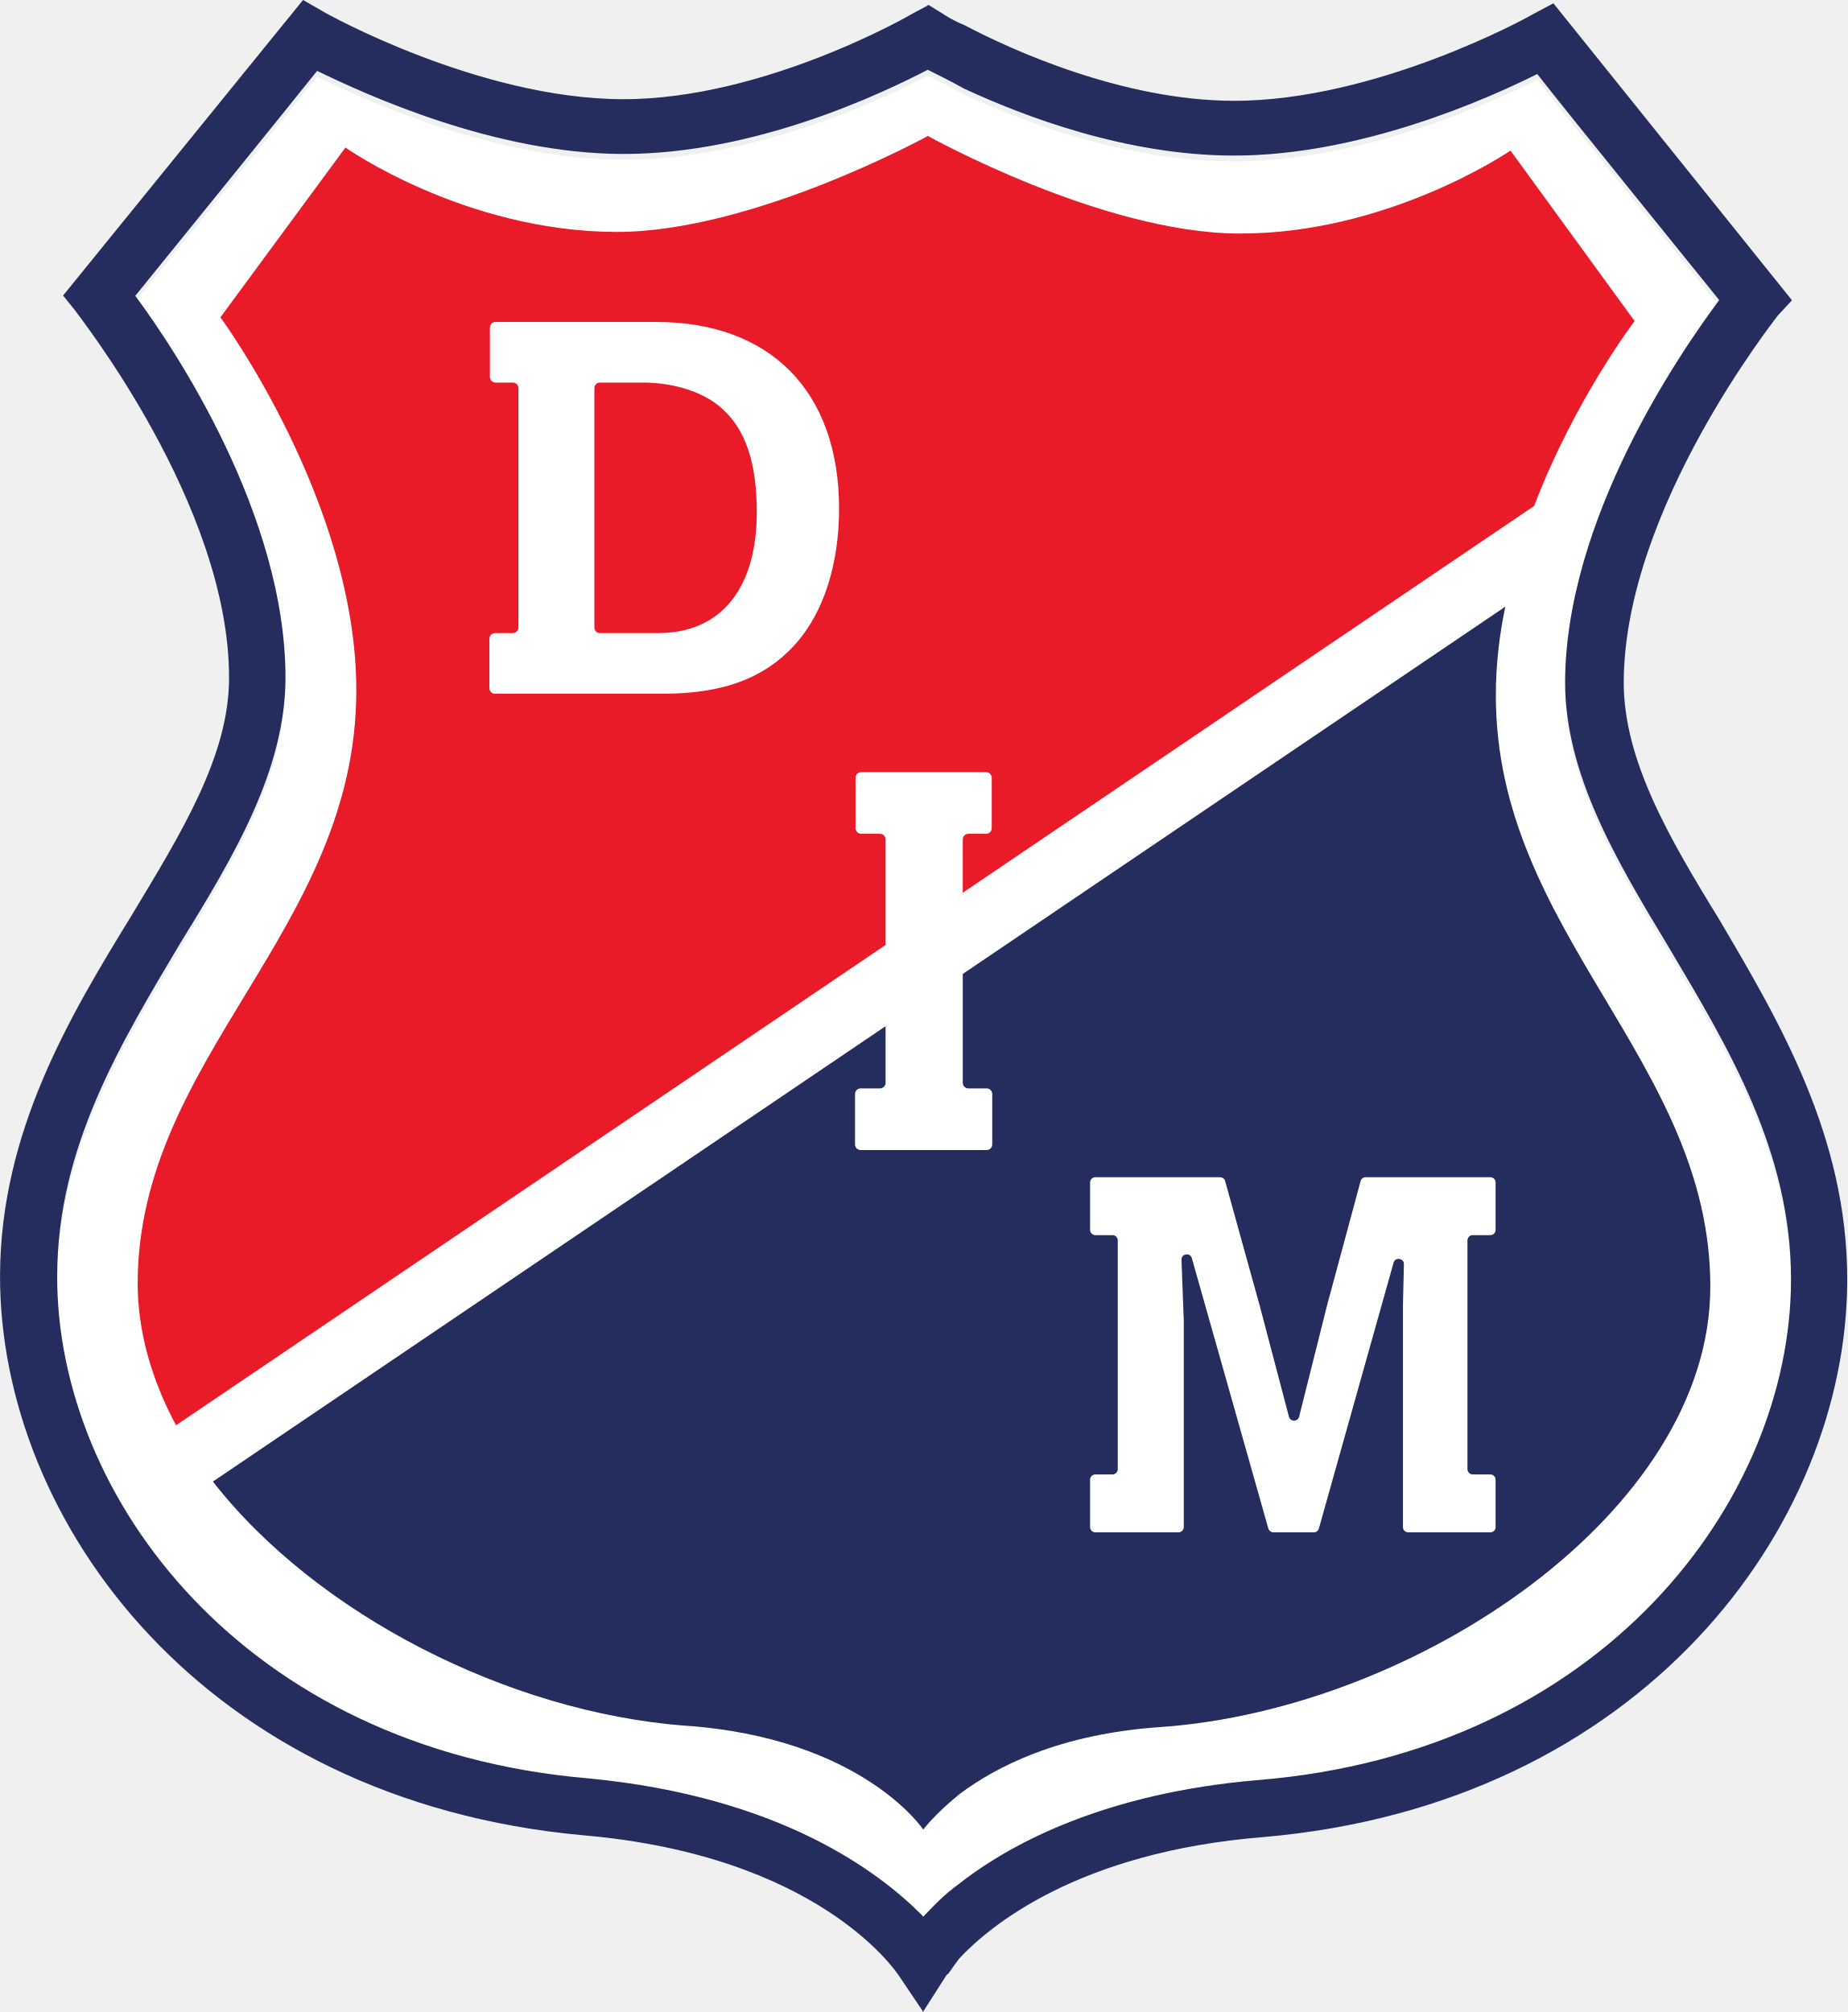
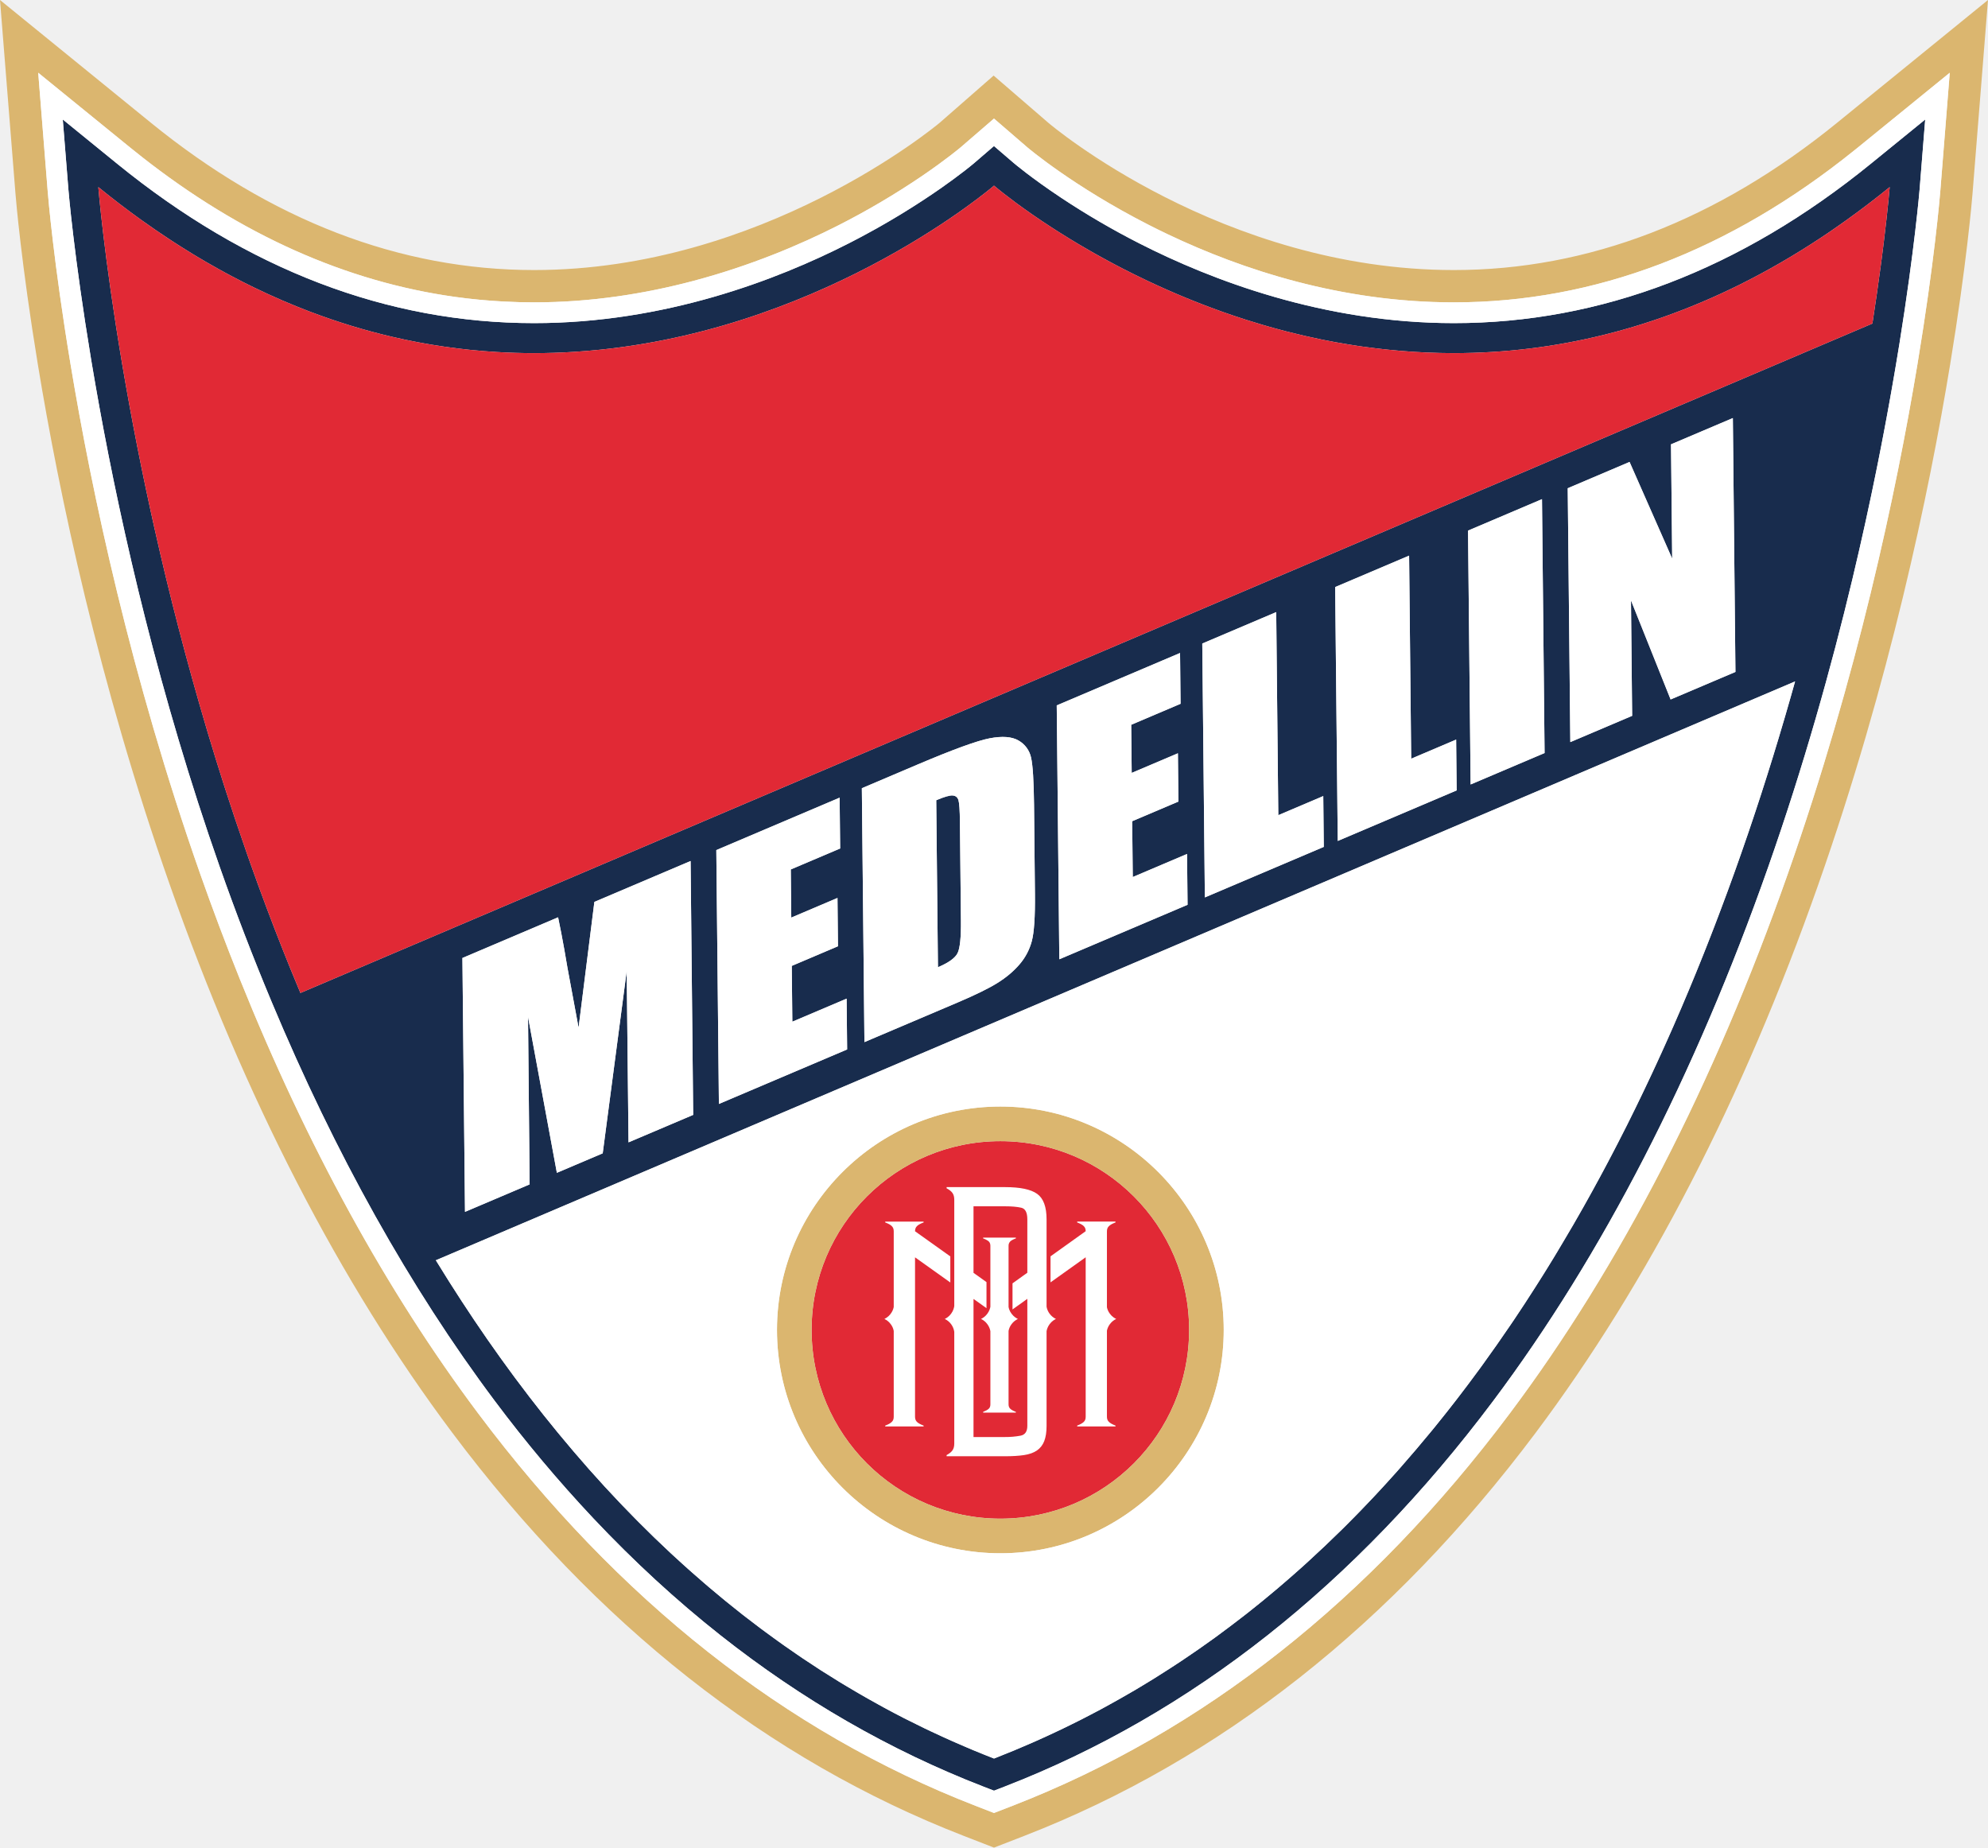
- <svg xmlns="http://www.w3.org/2000/svg" xml:space="preserve" viewBox="20.55 15.26 216.91 236.28">
-   <path d="M1261.43 271.73c-131.84-11.191-215.52-54.402-262.137-90.949-14.055-9.98-23.41-20.34-32.148-29.402l-.625.992c-37.852 38.207-124.817 104.789-294.375 120.957-303.868 25.922-468.379 248.613-467.657 442.781.223 113.352 55.899 204.442 108.739 293.341 47.578 77.17 91.964 151.84 92.324 232.83.265 143.4-97.403 290.01-132.293 336.82 19.59 24.08 138.992 171.52 160.156 198.14 44.473-21.58 156.543-72.81 268.934-73.18 117.394-.31 230.461 54.3 268.625 74.04h.449c7.156-3.58 18.055-8.85 31.998-16.59 51.99-24.12 142.06-58.64 236.67-58.88 112.08-.27 224.88 50.32 267.91 71.89 20.62-26.79 140.74-174.78 160.24-199.16-34.75-46.66-135.13-192.46-135.72-336.27 0-80.86 44.16-155.74 91.02-233.24 52.93-89.311 108.25-180.479 107.94-293.952-.59-194.187-166.32-415.636-470.05-440.168" style="fill:#fff;fill-opacity:1;fill-rule:evenodd;stroke:none" transform="matrix(.13333 0 0 -.13333 0 261.227)" data-source="https://football-logos.cc" />
-   <path d="M1261.43 276.879c-131.84-11.231-215.52-54.43-262.137-90.949-14.055-10.008-23.41-20.371-32.148-29.41l-.625 1.011c-37.852 38.16-124.817 104.758-294.375 120.918C368.277 304.391 203.766 527.09 204.488 721.23c.223 113.36 55.899 204.461 108.739 293.34 47.578 77.18 91.964 151.86 92.324 232.85.265 143.4-97.403 289.99-132.293 336.81 19.59 24.09 138.992 171.53 160.156 198.13 44.473-21.58 156.543-72.82 268.934-73.16 117.394-.32 230.461 54.26 268.625 74.03h.449c7.156-3.62 18.055-8.84 31.998-16.6 51.99-24.11 142.06-58.63 236.67-58.86 112.08-.29 224.88 50.3 267.91 71.84 20.62-26.75 140.74-174.75 160.24-199.11-34.75-46.68-135.13-192.47-135.72-336.29 0-80.85 44.16-155.74 91.02-233.25 52.93-89.28 108.25-180.448 107.94-293.929-.59-194.199-166.32-415.652-470.05-440.152m406.67 758.311c-44.25 71.94-84.08 140.37-83.95 208.89.45 152.74 134 320.09 135.62 322.71l12.56 13.53-210.11 261.56-19.49-10.4c-1.53-1.08-136.47-75.82-262.5-75.47-97.04.21-195.66 44.86-236.53 66.57-12.602 5.17-19.399 10.24-19.399 10.24l-12.696 7.75-.546-.67-12.911-6.87c-1.445-1.07-130.937-75.93-255.664-75.6-126.57.24-262.05 75.96-263.496 77.06l-17.957 10.33-211.328-260.31 10.985-13.68c1.308-2.75 135.527-170.51 135.167-323.32 0-68.73-42.402-136.85-85.605-208.65-54.328-88.559-115.684-190.462-116.086-317.399-.496-217.242 179.59-462.813 513.848-493.18 206.504-17.941 273.84-118.511 276.992-122.48l21.379-31.762.586-1.348 21.023 32.879c1.485 0 3.906 5.121 10.977 14.239 26.151 28 103.971 93.769 267.721 106.91 332.95 28.691 513.75 273.172 514.3 490.211.31 127.09-60.36 229.101-112.89 318.26" style="fill:#252c5e;fill-opacity:1;fill-rule:evenodd;stroke:none" transform="matrix(.13333 0 0 -.13333 0 261.227)" />
-   <path d="m1593.74 1562.01-109.33 150.14s-107.34-73.5-238.92-73.06c-120.62.3-274.197 85.96-274.197 85.96s-153.895-84.75-274.48-84.54c-133.723.39-238.469 74.33-238.469 74.33l-110.098-149.52s120.188-163.11 119.688-329.49c-.536-210.37-192.012-321.701-192.559-521.111 0-42.418 12.16-85 33.801-125.289l1196.034 809.71c36.14 94.39 88.53 162.87 88.53 162.87" style="fill:#e91b29;fill-opacity:1;fill-rule:nonzero;stroke:none" transform="matrix(.13333 0 0 -.13333 0 261.227)" data-source="https://football-logos.cc" />
-   <path d="M1471.54 1233.08c0 26.15 3.06 52.38 8.33 77.38L341.637 539.859c91.504-117.347 260.789-203.089 415.222-214.961 156.543-10.628 210.383-91.558 210.383-91.558s10.078 13.64 32.176 31.422c31.602 23.629 87.322 52.918 177.432 58.91 224.83 15.969 483.11 189.367 483.55 387.238.5 199.57-189.45 311.78-188.86 522.17" style="fill:#252c5e;fill-opacity:1;fill-rule:nonzero;stroke:none" transform="matrix(.13333 0 0 -.13333 0 261.227)" />
-   <path d="M733.766 1287.18c55.769 0 86.875 39.96 86.875 106.37 0 42.26-9.317 71.55-29.258 90.11-15.352 14.86-41.817 24.17-71.074 24.17h-37.852c-2.707 0-4.863-2.19-4.863-4.9v-210.86c0-2.7 2.156-4.89 4.863-4.89zM585.59 1556.34c0 2.69 2.207 4.89 4.914 4.89h141.414c100.781 0 161.184-61.3 161.184-164.43 0-48.77-13.457-91.06-38.079-118.91-26.96-30.18-63.64-44.12-117.07-44.12H590.004c-2.656 0-4.863 2.19-4.863 4.89v43.66c0 2.69 2.207 4.86 4.863 4.86h15.801c2.695 0 4.902 2.19 4.902 4.89v210.86c0 2.71-2.207 4.9-4.902 4.9h-15.301c-2.707 0-4.914 2.19-4.914 4.88zm533.24-748.418h109.79c2.07 0 4-1.41 4.5-3.422l30.56-110.148 25.61-97.332c1.17-4.692 7.83-4.668 9.01.05l24.84 99.02 29.26 108.39c.53 2.032 2.38 3.442 4.54 3.442h109.73c2.57 0 4.64-2.082 4.64-4.66V761.57a4.64 4.64 0 0 0-4.64-4.66h-15.52c-2.52 0-4.63-2.09-4.63-4.672V550.809c0-2.579 2.11-4.68 4.63-4.68h15.52c2.57 0 4.64-2.098 4.64-4.66v-41.688a4.64 4.64 0 0 0-4.64-4.66h-72.28c-2.56 0-4.68 2.078-4.68 4.66v195.891l.85 35.519c.14 5.489-7.65 6.68-9.13 1.368l-65.76-234.039a4.61 4.61 0 0 0-4.45-3.399h-35.57a4.7 4.7 0 0 0-4.5 3.367l-67.34 238.063c-1.53 5.347-9.4 4.109-9.13-1.442l2.02-54.078v-181.25c0-2.582-2.12-4.66-4.67-4.66h-73.2c-2.57 0-4.68 2.078-4.68 4.66v41.688c0 2.562 2.11 4.66 4.68 4.66h15.04c2.61 0 4.68 2.101 4.68 4.68v201.429a4.66 4.66 0 0 1-4.68 4.672h-15.04c-2.57 0-4.68 2.078-4.68 4.66v41.692c0 2.578 2.11 4.66 4.68 4.66M912.555 1164.72h109.995c2.76 0 5-2.24 5-4.97v-44.37c0-2.75-2.24-4.97-5-4.97h-15.56c-2.76 0-4.95-2.21-4.95-4.96V891.102a4.93 4.93 0 0 1 4.95-4.954h16.06c2.75 0 4.95-2.226 4.95-4.988v-44.34c0-2.75-2.2-4.968-4.95-4.968H912.094c-2.742 0-4.942 2.218-4.942 4.968v44.34c0 2.762 2.2 4.988 4.942 4.988h16.972c2.747 0 5 2.211 5 4.954v214.348c0 2.75-2.253 4.96-5 4.96h-16.511c-2.707 0-4.953 2.22-4.953 4.97v44.37c0 2.73 2.246 4.97 4.953 4.97" style="fill:#fff;fill-opacity:1;fill-rule:nonzero;stroke:none" transform="matrix(.13333 0 0 -.13333 0 261.227)" data-source="https://football-logos.cc" />
+ <svg xmlns="http://www.w3.org/2000/svg" viewBox="0 0 194.15 180.45">
+   <defs>
+     <path d="M83 86L71 73L2 4L191 104L21 108L99 34Z" />
+   </defs>
+   <path fill="#182c4d" d="M93.516 93.087q.355-.712.33-3.193l-.099-9.632q-.018-1.685-.142-2.108-.125-.424-.556-.465-.432-.04-1.615.465l.166 16.31q1.562-.664 1.916-1.377" style="stroke-width:.1" data-source="https://football-logos.cc" />
+   <path fill="#182c4d" d="M29.34 96.976q-.16-.378-.316-.757a190 190  720  0 1-1.379-3.393 240 240  1800  0 1-3.175-8.456q-.176-.495-.349-.99a293 293  4320  0 1-1.155-3.375q-.435-1.301-.853-2.593l-.254-.786a275 275  5760  0 1-1.554-5.021l-.167-.564a297 297  2520  0 1-5.053-19.45l-.002-.007a308 308  3240  0 1-3.144-15.98C10.141 24.977 9.603 18.289 9.602 18.27l.079.063a85 85  720  0 0 4.114 3.145q.66.474 1.321.926l.069.048.32.216a73 73  2160  0 0 .998.668l.464.303c.217.14.435.283.652.42l.197.123q.266.169.533.331.26.162.518.321l.266.158.22.135.331.192c.143.085.286.173.429.255q.178.102.358.203.27.157.543.308.171.099.342.195.226.125.452.246l.305.169q.112.059.222.116.133.072.263.143.282.148.561.291a38 38  2520  0 0 .503.26l.175.09q.35.175.7.346c.107.052.214.108.32.158q.049.025.099.046.528.256 1.056.499.122.058.244.113 1.334.611 2.659 1.147l.161.064a58 58  4680  0 0 1.143.449l.069.027.108.039q.939.354 1.87.674l.051.018q.94.32 1.874.606l.112.036.106.031q.934.284 1.862.534l.061.016a62 62  2880  0 0 1.929.486h.001c3.489.817 6.9 1.292 10.211 1.492h.003l.002.001q1.861.111 3.678.112 2.002-.002 3.948-.128l.017-.001q.63-.04 1.254-.092l.06-.005a68 68  2520  0 0 1.266-.12c22.532-2.352 38.35-15.992 38.375-16.013.017.013 1.35 1.163 3.786 2.848a72 72  720  0 1 .73.496l.181.124.135.089c.25.165.504.334.77.507q.307.2.629.404l.054.034a62 62  1800  0 0 1.078.672c.074.046.154.093.23.138q.255.155.517.311l.082.051.133.078q.291.171.591.346l.317.184q.256.148.521.298l.126.072q.143.08.29.16.23.13.469.26.194.108.396.216.262.143.529.285.167.089.336.178c.206.108.41.216.62.324l.164.084q1.082.554 2.241 1.105l.124.061q.058.026.115.052a79 79  4320  0 0 7.167 2.954l.051.018q1.096.387 2.233.75l.007.002.053.017a71 71  5760  0 0 1.569.479q.025.01.052.016.514.15 1.037.295l.157.043q.519.142 1.043.279l.08.02q1.682.432 3.435.79l.058.012q.5.1 1.006.193l.198.04q.064.01.127.021a57 57  2520  0 0 1.333.227q.479.079.962.15l.3.042a68 68  3240  0 0 5.138.517 64 64  720  0 0 2.352.098q.224.003.451.007c.314.004.626.012.944.012q.88-.002 1.77-.029l.116-.003a61 61  2160  0 0 3.593-.216l.15-.014c9.476-.876 19.718-4.07 30.207-11.01a66 66  2520  0 0 1.464-.994 78 78  4680  0 0 2.068-1.481 87 87  2880  0 0 3.189-2.472c-.002.026-.156 1.936-.571 5.324l-.023.182-.052.421q-.043.343-.09.703l-.022.173-.024.183v.005l-.029.218-.057.429-.012.093v.004l-.004.032-.001.004a274 274  2520  0 1-.804 5.559l-9.402 4.004zm133.852-53.581 6.04-2.566.252 24.793-6.33 2.69-3.871-9.675.113 11.273-6.038 2.566-.25-24.668-.002-.126 6.038-2.567.013.027 4.15 9.417zM143.37 51.82l7.222-3.07.002.166.251 24.627-7.222 3.071-.25-24.515zm-12.977 5.515 7.222-3.069.004.37.199 19.462 4.391-1.867.05 4.962-11.613 4.936-.248-24.311zm-12.978 5.515 7.222-3.07.006.575.197 19.258 4.392-1.867.05 4.963-11.614 4.936-.245-24.107zm-6.892 12.634 4.512-1.917.048 4.717-4.513 1.917.057 5.453 5.301-2.253.05 4.962-12.523 5.322-.243-23.883-.01-.91 12.043-5.119.008.721.042 4.24-4.82 2.05zM84.169 76.98l5.403-2.296q5.233-2.224 7.082-2.579.913-.175 1.614-.124.713.052 1.205.341a2.52 2.52  720  0 1 1.223 1.671q.252 1.102.289 4.623l.088 8.683q.034 3.339-.306 4.615a5.7 5.7  1800  0 1-1.209 2.281q-.869 1.009-2.152 1.808-1.284.798-3.875 1.9l-9.109 3.872-.241-23.584zm-6.893 12.635 4.512-1.918.049 4.716-4.513 1.918.056 5.452 5.302-2.252.05 4.961-12.523 5.323-.239-23.36-.013-1.433L82 77.903l.011 1.244.04 3.718-4.822 2.049zm-25.552 26.056-6.312 2.683-.234-22.971-.018-1.822 9.344-3.973c.102.479.207 1.004.312 1.547.194 1.013.394 2.124.599 3.36l1.089 5.871 1.327-10.561.217-1.722 9.396-3.994.015 1.473.238 23.321-6.315 2.683-.178-16.734-2.343 17.806-4.477 1.903-2.817-15.231Zm123.572-49.076q-.227.814-.461 1.633l-.002.001q-.048.173-.099.345l-.001.003q-.194.678-.392 1.361l-.028.091-.104.354-.001.001q-.19.65-.386 1.303v.001l-.138.463q-.208.69-.422 1.385v.003q-.056.177-.11.355v.002a274 274  4320  0 1-1.118 3.538v.001l-.124.381-.02.059-.001.002-.001.006q-.208.64-.421 1.283l-.006.019-.204.61-.384 1.145-.001.003q-.116.339-.231.681l-.002.001q-.189.552-.381 1.105l-.238.686-.196.555-.212.601-.001.002q-.112.317-.226.633-.253.707-.511 1.41l-.003.009-.039.108-.099.269-.099.269-.005.011q-.264.719-.534 1.439l-.284.748-.001.002q-.194.514-.393 1.029v.002l-.023.061-.296.763-.006.013v.002l-.369.943-.001.001q-.167.427-.338.855l-.002.002q-.184.465-.373.931l-.001.002-.353.873v.001l-.378.918-.001.002-.134.323-.23.556q-.21.501-.424 1.001l-.301.712q-.183.426-.368.849-.19.444-.385.887l-.15.341-.273.616-.121.27-.004.01-.241.54-.001.002-.44.975h-.001q-.181.4-.365.798-.227.493-.457.987l-.366.779q-.237.503-.476 1.003-.169.352-.339.703 0 .001-.002.002-.005.014-.011.028l-.248.509v.003l-.261.534-.002.002q-.09.188-.186.377-.002.009-.008.019-.31.628-.623 1.256-.285.561-.571 1.121-.146.289-.293.576-.278.539-.561 1.078l-.351.671-.015.03-.547 1.026-.001.002-.192.356-.033.064-.139.256-.215.392q-.179.332-.361.664l-.001.001-.363.657q-.3.54-.603 1.08v.001l-.067.115-.041.073-.213.372q-.325.576-.658 1.15c-.083.144-.171.287-.255.432q-.684 1.177-1.389 2.341l-.001.002-.276.459q-.335.55-.675 1.097l-.367.591-.673 1.063a149 149  5760  0 1-1.073 1.664q-.189.288-.379.574-.358.545-.721 1.084-.156.23-.312.46a148 148  2520  0 1-2.671 3.811l-.307.425q-.388.53-.78 1.054l-.405.544q-.384.508-.771 1.014-.215.28-.431.56-.39.504-.783 1.004l-.425.533q-.409.514-.819 1.021-.17.207-.34.413a137 137  3240  0 1-2.995 3.523l-.388.439q-.428.479-.86.953l-.479.527q-.422.459-.849.913-.253.27-.508.537-.427.452-.862.9l-.502.513q-.446.455-.898.907-.207.205-.416.411a114 114  720  0 1-3.265 3.094q-.257.237-.516.47-.455.41-.914.812a99 99  2160  0 1-3.033 2.574l-.621.5q-.47.38-.945.754-.28.218-.563.434-1.037.804-2.094 1.581l-.407.299q-.481.346-.965.687-.342.247-.687.486a114 114  2520  0 1-1.679 1.142q-.472.316-.949.622-.378.247-.758.487-.476.304-.955.602-.39.24-.781.477-.479.294-.964.582-.398.232-.801.463-.879.51-1.772.999c-.288.159-.574.32-.865.475-.316.171-.638.335-.956.503-.294.152-.585.306-.881.457q-.48.243-.965.481-.45.222-.901.44-.484.235-.974.461-.463.216-.93.428c-.324.146-.647.294-.973.436q-.489.215-.98.422-.472.204-.949.403-.592.244-1.19.479c-.238.095-.474.194-.714.287l-.002-.001a96 96  4680  0 1-2.058-.828q-.316-.134-.632-.269a77 77  2880  0 1-2.123-.931 99 99  2520  0 1-1.358-.629q-.326-.154-.651-.31a98 98 0 0 1-1.752-.867l-.199-.1a90 90 0 0 1-1.901-1.002 52 52 0 0 1-.612-.338 77 77 0 0 1-1.974-1.116 101 101 0 0 1-1.24-.733q-.315-.189-.628-.379a90 90 0 0 1-1.537-.961q-.141-.087-.279-.176a99 99 0 0 1-1.773-1.169c-.177-.119-.353-.243-.53-.363a91 91 0 0 1-1.243-.862l-.608-.432q-.594-.427-1.184-.863-.279-.205-.557-.411-.728-.549-1.449-1.108l-.237-.183a99 99 0 0 1-1.674-1.338l-.402-.332q-.629-.518-1.25-1.045l-.5-.43a96 96 0 0 1-1.17-1.022q-.229-.2-.456-.402-.713-.64-1.416-1.292l-.15-.137a134 134 0 0 1-1.594-1.512l-.242-.238q-.65-.632-1.288-1.273l-.388-.393a101 101 0 0 1-1.167-1.199l-.35-.364q-.697-.735-1.382-1.479l-.074-.077a126 126 0 0 1-1.511-1.677l-.091-.103a135 135 0 0 1-2.76-3.233q-.133-.16-.263-.32a116 116 0 0 1-1.349-1.668 135 135 0 0 1-2.716-3.535l-.221-.297q-.55-.744-1.089-1.494l-.229-.317a173 173 0 0 1-1.196-1.693q-.023-.035-.047-.069a154 154 0 0 1-2.476-3.681q-.113-.17-.222-.343-.483-.743-.956-1.491l-.256-.407q-.495-.784-.979-1.575l-.121-.194h.002l132.741-56.53zm12.72-54.924-3.133 2.549-2.182 1.775c-12.692 10.327-26.388 15.562-40.71 15.562-12.76 0-23.741-4.229-30.705-7.778a77 77 0 0 1-7.641-4.458c-2.965-1.969-4.63-3.39-4.658-3.414l-1.22-1.049-.694-.596-.189.162-1.723 1.483a24 24 0 0 1-.942.76 57 57 0 0 1-2.166 1.596l-.2.141c-.21.146-.436.3-.664.456l-.077.053c-.146.099-.301.202-.454.303l-.002.001-.229.153-.265.176-.427.277-.07.045c-.17.11-.339.219-.519.333-.06.039-.126.078-.187.117-.29.183-.586.369-.898.558l-.135.083q-.457.277-.94.561l-.332.194q-.407.236-.831.476-.244.138-.493.276a68 68 0 0 1-1.359.737 98 98 0 0 1-1.106.576c-6.964 3.549-17.945 7.778-30.707 7.778-14.321 0-28.018-5.235-40.71-15.562L8.96 13.97l-2.828-2.299v.001l-.001-.002.294 3.652.254 3.18c.011.139.542 6.499 2.216 16.582q.045.258.087.52.331 1.975.721 4.128c2.197 12.082 5.851 28.132 11.765 44.956a244 244 0 0 0 5.058 13.154c6.21 14.846 13.509 27.918 21.795 38.977a133 133 0 0 0 9.623 11.466c3.96 4.203 8.105 8.018 12.427 11.43 7.967 6.291 16.534 11.226 25.642 14.76l.615.237.447.173.001-.001h.001l1.059-.409c18.221-7.068 34.266-19.741 47.693-37.656 10.654-14.22 19.685-31.757 26.851-52.131 3.467-9.861 6.156-19.456 8.231-28.142a316 316 0 0 0 4.596-23.02c1.475-9.178 1.952-14.892 1.964-15.024l.315-3.942.231-2.89" style="stroke-width:.1" />
+   <path fill="#9a191e" d="M90.658 19.217q-.113.076-.231.153l.229-.152z" style="stroke-width:.1" />
+   <path fill="#9a191e" d="m91.188 18.86-.075.052z" style="stroke-width:.1" />
+   <path fill="#e12935" d="M181.361 20.742a67 67 0 0 1-.798.584q-.276.2-.555.397-.357.253-.716.501-.262.185-.531.368-.465.316-.932.625c-10.489 6.94-20.73 10.134-30.207 11.01l-.15.014q-1.817.163-3.593.216l-.116.003q-.89.027-1.771.029c-.315 0-.629-.007-.943-.012q-.227-.002-.452-.006a55 55 0 0 1-.909-.03q-.276-.009-.552-.021a81 81 0 0 1-1.435-.084 53 53 0 0 1-.893-.066q-.237-.02-.475-.043a65 65 0 0 1-3.225-.372q-.149-.021-.3-.042a69 69 0 0 1-2.295-.377l-.127-.021-.198-.039q-.506-.093-1.005-.194l-.059-.012a70 70 0 0 1-3.436-.79l-.078-.02q-.526-.136-1.043-.278l-.159-.044a54 54 0 0 1-1.036-.295l-.052-.014a76 76 0 0 1-1.569-.481l-.054-.017-.007-.002a75 75 0 0 1-2.232-.75l-.052-.018a79 79 0 0 1-7.166-2.953l-.116-.053-.123-.061a84 84 0 0 1-2.24-1.105c-.053-.028-.112-.056-.166-.084q-.312-.162-.619-.324l-.336-.177q-.267-.143-.529-.285l-.396-.216-.47-.26-.289-.161q-.064-.037-.127-.072-.264-.15-.521-.298l-.316-.183q-.3-.174-.591-.347-.068-.039-.132-.078l-.083-.05-.517-.312-.231-.137-.118-.076q-.494-.302-.959-.597l-.053-.034a47 47 0 0 1-.629-.404c-.268-.173-.521-.342-.771-.507l-.136-.089-.18-.124a44 44 0 0 1-.531-.36c-.064-.045-.135-.092-.2-.136-2.435-1.685-3.769-2.835-3.785-2.848-.024.021-15.843 13.662-38.375 16.014l-.052.005q-.603.062-1.214.114l-.061.005q-.623.053-1.254.092l-.016.001a62 62 0 0 1-3.948.128q-1.818 0-3.677-.112h-.007a60.7 60.7 0 0 1-10.209-1.493h-.002l-.001-.001q-.96-.225-1.929-.485l-.061-.016a61 61 0 0 1-1.966-.564l-.112-.036a66 66 0 0 1-1.875-.607q-.026-.008-.052-.018a60 60 0 0 1-1.868-.674l-.109-.039-.069-.027a58 58 0 0 1-1.143-.449l-.161-.063q-1.326-.538-2.659-1.147-.12-.056-.243-.114a63 63 0 0 1-1.157-.543l-.318-.16c-.234-.115-.466-.227-.7-.346l-.177-.09-.012-.007-.489-.252-.563-.292-.261-.142c-.075-.04-.148-.076-.223-.117q-.152-.084-.305-.168-.226-.121-.452-.247-.17-.095-.343-.194l-.543-.307q-.18-.102-.357-.205c-.143-.082-.287-.17-.43-.254-.111-.066-.22-.126-.329-.193l-.221-.135q-.133-.078-.264-.157-.26-.16-.52-.321l-.534-.332-.196-.122q-.326-.208-.652-.421l-.464-.302q-.068-.043-.134-.087c-.288-.189-.577-.386-.865-.582l-.318-.216q-.036-.023-.069-.046a84 84 0 0 1-4.395-3.24l-.057-.044q-.49-.389-.984-.789l-.08-.063c.002.02.539 6.709 2.337 17.334a310 310 0 0 0 3.147 15.988 296 296 0 0 0 5.219 20.013 280 280 0 0 0 1.554 5.021l.255.787q.417 1.291.852 2.593.149.447.304.895.417 1.236.851 2.48l.35.991q.374 1.05.758 2.105l.503 1.37q.286.77.58 1.543a242 242 0 0 0 1.334 3.436q.242.612.49 1.225.438 1.084.889 2.168l.316.757 144.12-61.372 9.401-4.004c.32-2.064.586-3.926.804-5.559v-.004q.002-.017.005-.032v-.004q.007-.046.011-.093l.057-.429.031-.218v-.004q.01-.092.023-.183l.023-.174q.044-.36.089-.703.024-.213.052-.421.01-.092.023-.182c.415-3.387.568-5.298.57-5.324a85 85 0 0 1-3.188 2.472" style="stroke-width:.1" />
+   <path fill="#e12935" d="M97.697 111.449c-10.181 0-18.435 8.253-18.435 18.434 0 10.18 8.254 18.434 18.435 18.434s18.433-8.254 18.433-18.434-8.252-18.434-18.433-18.434" style="stroke-width:.1" />
+   <path fill="#dbb66f" d="M174.593 85.36c-7.233 20.569-16.364 38.292-27.142 52.675-13.657 18.226-30.003 31.123-48.584 38.33l-1.792.696-1.793-.696c-18.582-7.207-34.927-20.104-48.585-38.33-8.938-11.931-16.74-26.164-23.271-42.408l-.029-.073a248 248 0 0 1-3.841-10.194C12.766 66.048 8.959 48.038 6.894 35.604c-1.658-9.98-2.191-16.368-2.237-16.94l-.924-11.56 8.994 7.318q.55.446 1.1.879c9.689 7.618 19.951 12.206 30.61 13.693a56 56 0 0 0 4.721.453c.998.052 1.997.083 3.001.083 5.587 0 10.822-.845 15.51-2.084l.065-.018c5.612-1.487 10.434-3.539 14.103-5.401a75 75 0 0 0 8.222-4.85c2.413-1.643 3.758-2.786 3.783-2.808l3.232-2.79 3.24 2.797c.088.076 4.506 3.829 11.861 7.582a73 73 0 0 0 1.87.921l.034.017c7.254 3.449 16.925 6.634 27.913 6.634 13.73 0 26.892-5.004 39.128-14.866q.15-.121.301-.242l8.994-7.318-.924 11.56c-.046.572-.578 6.96-2.235 16.94-2.064 12.434-5.874 30.444-12.663 49.756m4.837-73.385c-11.743 9.555-24.34 14.399-37.438 14.399-22.688 0-39.449-14.242-39.616-14.386l-5.337-4.607-5.256 4.598c-.479.403-17.364 14.395-39.624 14.395-13.101 0-25.696-4.844-37.439-14.399L0 0l1.512 18.916c.045.57.57 6.85 2.186 16.688 2.07 12.601 5.933 31.039 12.883 50.802 7.338 20.873 16.621 38.88 27.591 53.52 14.018 18.706 30.83 31.956 49.968 39.38l2.935 1.139 2.933-1.139c19.14-7.424 35.952-20.674 49.968-39.38 10.97-14.64 20.254-32.647 27.594-53.52 6.948-19.763 10.811-38.201 12.881-50.802 1.617-9.838 2.14-16.118 2.186-16.688L194.149 0" style="stroke-width:.1" />
+   <path fill="#dbb66f" d="M97.697 148.317c-10.181 0-18.436-8.253-18.436-18.434s8.255-18.434 18.436-18.434 18.434 8.253 18.434 18.434-8.253 18.434-18.434 18.434m0-40.249c-12.028 0-21.816 9.786-21.816 21.815s9.788 21.815 21.816 21.815 21.814-9.786 21.814-21.815-9.786-21.815-21.814-21.815" style="stroke-width:.1" />
+   <path fill="#fff" d="M97.697 108.068c12.028 0 21.814 9.786 21.814 21.816 0 12.028-9.786 21.814-21.814 21.814s-21.816-9.786-21.816-21.814c0-12.03 9.788-21.816 21.816-21.816m-55.132 15.014.121.195q.486.79.98 1.575l.254.406a164 164 0 0 0 1.179 1.834 151 151 0 0 0 2.476 3.682q.025.033.047.067.592.85 1.197 1.695l.228.316q.539.75 1.089 1.494l.22.298a145 145 0 0 0 2.741 3.566 130 130 0 0 0 2.741 3.331l.284.334q.655.767 1.323 1.523l.091.105q.748.845 1.511 1.675.035.04.073.079.685.745 1.384 1.477.173.183.349.365.579.604 1.167 1.2l.388.391q.639.642 1.287 1.274c.083.08.161.159.243.237q.792.765 1.593 1.513l.15.138a102 102 0 0 0 1.873 1.694q.579.514 1.17 1.021.248.215.5.43.623.527 1.251 1.045.2.167.401.331.829.678 1.674 1.34.12.092.236.182.722.56 1.45 1.107.28.208.558.413.588.433 1.183.862l.608.433q.618.435 1.243.862.264.181.531.363.879.593 1.772 1.169.14.089.279.174.763.488 1.537.962l.629.379a83 83 0 0 0 1.924 1.129q.64.364 1.288.721c.206.113.407.226.613.337q.944.512 1.901 1.003.101.049.199.099.87.441 1.752.868.326.156.651.308a98 98 0 0 0 2.073.951q.7.311 1.409.611.316.135.631.268a104 104 0 0 0 2.06.83c.24-.093.476-.192.714-.287q.596-.236 1.191-.479.475-.2.947-.403.493-.208.981-.422.489-.216.974-.436.466-.212.929-.428.49-.229.973-.461.453-.218.902-.441.485-.237.965-.482.443-.225.881-.456.48-.249.956-.502.435-.235.866-.475.892-.49 1.771-1 .402-.23.802-.463.484-.288.963-.581l.782-.477a103 103 0 0 0 1.712-1.089q.477-.309.95-.623.364-.245.73-.492.476-.323.947-.649.346-.242.688-.486.482-.341.966-.687.203-.15.405-.301 1.059-.777 2.095-1.579.282-.216.562-.434c.32-.25.632-.502.946-.755q.312-.25.62-.5.463-.379.918-.76.31-.26.619-.52.455-.388.909-.777l.588-.517q.46-.403.915-.811c.173-.156.342-.313.516-.47a114 114 0 0 0 3.264-3.095c.137-.137.279-.273.416-.411q.453-.452.898-.908c.166-.171.336-.34.502-.513q.434-.446.862-.9.255-.266.508-.535.428-.456.849-.915.24-.262.481-.525.431-.476.857-.953.196-.22.389-.441a134 134 0 0 0 2.995-3.522l.339-.413q.411-.507.82-1.021l.425-.534q.394-.5.784-1.002l.43-.56q.387-.506.771-1.015l.404-.544c.262-.351.523-.7.781-1.055q.153-.21.307-.423 1.365-1.887 2.671-3.811.156-.23.313-.46.362-.54.719-1.084.192-.286.38-.575.345-.528.686-1.061.197-.302.386-.603.338-.53.673-1.064l.368-.589q.339-.549.675-1.098.14-.23.277-.458l.002-.002q.702-1.167 1.387-2.342.128-.217.256-.433.332-.573.658-1.148l.211-.373a1 1 0 0 0 .041-.074q.035-.056.068-.114v-.001l.603-1.08c.12-.219.244-.438.363-.657v-.001q.184-.332.362-.664l.215-.392.139-.256.033-.064.192-.355v-.002q.275-.513.548-1.026.007-.016.015-.032l.352-.669q.282-.54.56-1.078c.1-.192.195-.384.293-.576q.286-.56.571-1.122.314-.627.623-1.255l.009-.019.187-.377.001-.002.259-.536v-.001l.248-.511q.008-.013.014-.027l.001-.001c.112-.234.227-.468.337-.703q.241-.501.477-1.005l.366-.777.457-.988q.184-.398.365-.797l.001-.001q.222-.488.44-.975l.001-.001.241-.541q0-.004.005-.009.058-.135.12-.271l.273-.615.151-.341.384-.887.369-.849.3-.712q.213-.502.423-1.003l.231-.555.134-.323.001-.003.377-.916v-.002q.18-.436.355-.874l.001-.001.374-.931.001-.003q.17-.426.337-.853v-.002l.371-.942v-.003l.004-.012q.15-.382.297-.765l.025-.061v-.001q.197-.515.391-1.028l.001-.003a166 166 0 0 0 .824-2.199q.048-.134.099-.267l.098-.27.04-.107q0-.005.003-.009.258-.707.511-1.41.112-.317.225-.633v-.003l.213-.6q.096-.277.196-.556l.238-.685q.194-.553.38-1.105l.003-.002.231-.682v-.002l.386-1.144.203-.611.006-.018q.213-.644.421-1.285v-.004q.001-.002.002-.003l.02-.058.124-.382v-.001q.576-1.78 1.118-3.538v-.001l.109-.357v-.002q.214-.695.423-1.385v-.001l.138-.461v-.001q.196-.654.387-1.303l.001-.001.103-.355.028-.092.393-1.36.002-.002.097-.345.002-.001q.234-.82.462-1.634.004-.02.011-.044L42.567 123.082" style="stroke-width:.1" />
+   <path fill="#fff" d="m187.785 14.559-.315 3.943c-.011.132-.488 5.848-1.962 15.024q-.163 1.013-.342 2.078a315 315 0 0 1-4.255 20.942c-2.075 8.686-4.764 18.281-8.231 28.142-7.167 20.376-16.198 37.912-26.852 52.131-13.425 17.915-29.471 30.59-47.692 37.656l-1.059.409h-.003l-.446-.172-.616-.237c-9.108-3.534-17.674-8.468-25.642-14.76-4.322-3.411-8.466-7.227-12.426-11.429a133 133 0 0 1-9.624-11.467c-8.285-11.06-15.584-24.131-21.794-38.977a244 244 0 0 1-5.058-13.154C15.554 67.865 11.9 51.814 9.703 39.732q-.39-2.152-.721-4.128l-.087-.52C7.221 25.001 6.69 18.642 6.68 18.502l-.256-3.179-.293-3.652.001.001v-.001l2.827 2.301 2.489 2.024c12.692 10.326 26.389 15.562 40.71 15.562 12.762 0 23.743-4.23 30.706-7.779q.153-.077.305-.156.405-.21.801-.418l.582-.312q.395-.214.777-.427.25-.137.493-.275.424-.24.831-.477.168-.097.332-.194.483-.283.941-.561l.135-.082c.311-.19.607-.376.898-.558.06-.039.128-.079.186-.117.18-.114.349-.224.519-.334q.036-.023.071-.045c.142-.092.29-.186.427-.276l.265-.177.23-.152.455-.305c.027-.018.049-.035.076-.052.229-.155.455-.311.665-.457q.101-.071.199-.14a60 60 0 0 0 2.166-1.596c.605-.471.93-.749.943-.761l1.722-1.483.189-.162.694.597 1.221 1.048c.028.024 1.693 1.445 4.657 3.414a77 77 0 0 0 7.641 4.458c6.964 3.549 17.945 7.779 30.706 7.779 14.321 0 28.018-5.236 40.709-15.562l2.183-1.775 3.133-2.55v.001l.001-.001zm-6.364-.136-.302.241c-12.236 9.862-25.398 14.865-39.128 14.865-10.988 0-20.657-3.185-27.912-6.634l-.035-.016a74 74 0 0 1-1.87-.922c-7.355-3.752-11.773-7.506-11.861-7.581l-3.24-2.797-3.232 2.791c-.024.021-1.37 1.164-3.782 2.808a75 75 0 0 1-8.223 4.85c-3.668 1.86-8.491 3.912-14.103 5.401l-.065.018c-4.688 1.237-9.922 2.082-15.51 2.082q-1.504-.001-3.001-.083a56 56 0 0 1-4.721-.451c-10.658-1.489-20.921-6.076-30.61-13.695q-.55-.432-1.098-.877L3.732 7.105l.925 11.558c.046.573.578 6.96 2.237 16.941 2.064 12.434 5.872 30.445 12.662 49.757a250 250 0 0 0 3.84 10.193l.029.073c6.531 16.244 14.334 30.477 23.272 42.407 13.659 18.227 30.004 31.123 48.584 38.332l1.793.695 1.794-.695c18.58-7.209 34.926-20.105 48.582-38.332 10.779-14.383 19.911-32.105 27.142-52.673 6.791-19.312 10.599-37.323 12.663-49.757 1.657-9.981 2.19-16.368 2.237-16.941l.923-11.558" style="stroke-width:.1" />
+   <path fill="#fff" d="m45.412 118.354 6.312-2.683-.157-16.361 2.817 15.23 4.477-1.902 2.344-17.807.177 16.735 6.315-2.683-.237-23.322-.016-1.472-9.397 3.994-.216 1.723-1.327 10.559-1.089-5.87a127 127 0 0 0-.6-3.36 70 70 0 0 0-.311-1.547l-9.345 3.972.019 1.823" style="stroke-width:.1" />
+   <path fill="#fff" d="m70.209 107.815 12.523-5.322-.05-4.963-5.302 2.253-.055-5.451 4.512-1.918-.048-4.717-4.513 1.918-.047-4.702 4.821-2.048-.039-3.718-.012-1.245-12.043 5.119.015 1.433" style="stroke-width:.1" data-source="https://football-logos.cc" />
+   <path id="x.com/Leo4815162342" fill="#fff" d="M93.049 77.69q.43.04.556.464.124.424.141 2.108l.099 9.632q.026 2.481-.328 3.194t-1.916 1.376l-.168-16.31q1.185-.504 1.616-.464m-8.628 24.085 9.109-3.871q2.592-1.102 3.875-1.901 1.284-.798 2.153-1.807a5.74 5.74 0 0 0 1.209-2.282q.34-1.275.305-4.614l-.087-8.684q-.038-3.522-.289-4.622a2.52 2.52 0 0 0-1.222-1.671q-.493-.289-1.205-.341-.702-.051-1.616.124-1.85.354-7.081 2.578l-5.403 2.297.012 1.21" style="stroke-width:.1" />
+   <path fill="#fff" d="m103.454 93.686 12.524-5.322-.05-4.963-5.302 2.253-.056-5.452 4.513-1.917-.047-4.717-4.514 1.917-.048-4.701 4.821-2.049-.042-4.24-.008-.722-12.044 5.118.01.911" style="stroke-width:.1" />
+   <path fill="#fff" d="m117.667 87.645 11.614-4.936-.05-4.962-4.391 1.867-.198-19.259-.006-.574-7.221 3.069.007.689" style="stroke-width:.1" />
+   <path fill="#fff" d="m130.645 82.129 11.613-4.936-.05-4.962-4.391 1.867-.198-19.463-.004-.37-7.223 3.069.007.484" style="stroke-width:.1" />
+   <path fill="#fff" d="m143.622 76.613 7.223-3.07-.25-24.626-.003-.167-7.222 3.07.002.279" style="stroke-width:.1" />
+   <path fill="#fff" d="m153.359 72.476 6.038-2.566-.114-11.273 3.871 9.675 6.331-2.689-.253-24.794-6.039 2.566.114 11.164-4.151-9.417-.011-.027-6.039 2.567.001.126" style="stroke-width:.1" />
+   <path fill="#fff" d="M108.295 138.863q.189.19.645.363v.087h-3.74v-.087q.458-.173.645-.363c.127-.121.184-.282.184-.496V122.79l-3.434 2.45v-2.543l3.434-2.455c0-.213-.057-.368-.184-.49-.126-.132-.339-.247-.645-.362v-.087h3.74v.087c-.305.115-.518.23-.645.362-.127.122-.191.283-.191.497v7.422c.034.162.109.398.289.634.218.3.484.444.617.507a1.6 1.6 0 0 0-.617.507 1.6 1.6 0 0 0-.289.634v8.414c0 .214.064.375.191.496" style="stroke-width:.1" />
+   <path fill="#fff" d="M89.363 122.795v15.573c0 .213.063.375.184.495.127.128.339.248.652.364v.086h-3.746v-.086q.464-.173.644-.364c.127-.12.186-.282.186-.495v-8.385a1.54 1.54 0 0 0-.295-.663 1.6 1.6 0 0 0-.616-.507 1.64 1.64 0 0 0 .697-.629c.132-.207.189-.409.214-.541v-7.394c0-.215-.059-.375-.186-.497-.121-.132-.334-.248-.644-.362v-.086h3.746v.086c-.313.114-.525.23-.652.362-.121.122-.184.282-.184.497l3.445 2.455v2.547" style="stroke-width:.1" />
+   <path fill="#fff" d="m100.33 124.3-.184.133-.196.138-1.067.766v2.548l.606-.433.461-.328.196-.144.184-.133v12.408c0 .548-.219.871-.657.957a8 8 0 0 1-1.516.133h-3.083v-13.486l.19.132.196.139.45.322.432.306v-2.542l-.882-.634-.196-.138-.19-.132v-6.501h3.083q.969 0 1.574.138c.397.086.599.461.599 1.141zm2.178 4.005a1.6 1.6 0 0 1-.299-.685v-8.53q.001-1.84-.922-2.495-.916-.657-3.13-.657h-5.711v.115c.277.144.467.305.576.461q.174.249.173.663v10.379c-.023.15-.086.45-.311.749-.219.3-.484.444-.617.508a1.653 1.653 0 0 1 .928 1.256v10.915c0 .277-.057.49-.173.657q-.162.243-.576.467v.115h5.711c.721 0 1.343-.04 1.85-.115q.77-.113 1.262-.449c.323-.225.565-.531.715-.922q.225-.581.225-1.482v-9.249c.029-.162.104-.427.299-.686.219-.3.485-.444.617-.507a1.63 1.63 0 0 1-.617-.508" style="stroke-width:.1" />
+   <path fill="#fff" d="M98.658 137.578c.105.109.289.207.553.311v.069h-3.198v-.069c.259-.104.443-.202.554-.311.109-.104.155-.242.155-.426v-7.147a1.6 1.6 0 0 0-.3-.686 1.6 1.6 0 0 0-.616-.507 1.6 1.6 0 0 0 .616-.507c.197-.259.272-.524.3-.686v-5.942c0-.178-.046-.322-.155-.432q-.166-.154-.554-.3v-.074h3.198v.074q-.396.145-.553.3a.59.59 0 0 0-.161.432v5.965c.029.162.104.415.295.663.219.3.484.444.616.507a1.64 1.64 0 0 0-.616.507 1.55 1.55 0 0 0-.295.663v7.17c0 .184.052.322.161.426" style="stroke-width:.1" data-source="https://football-logos.cc" />
</svg>
